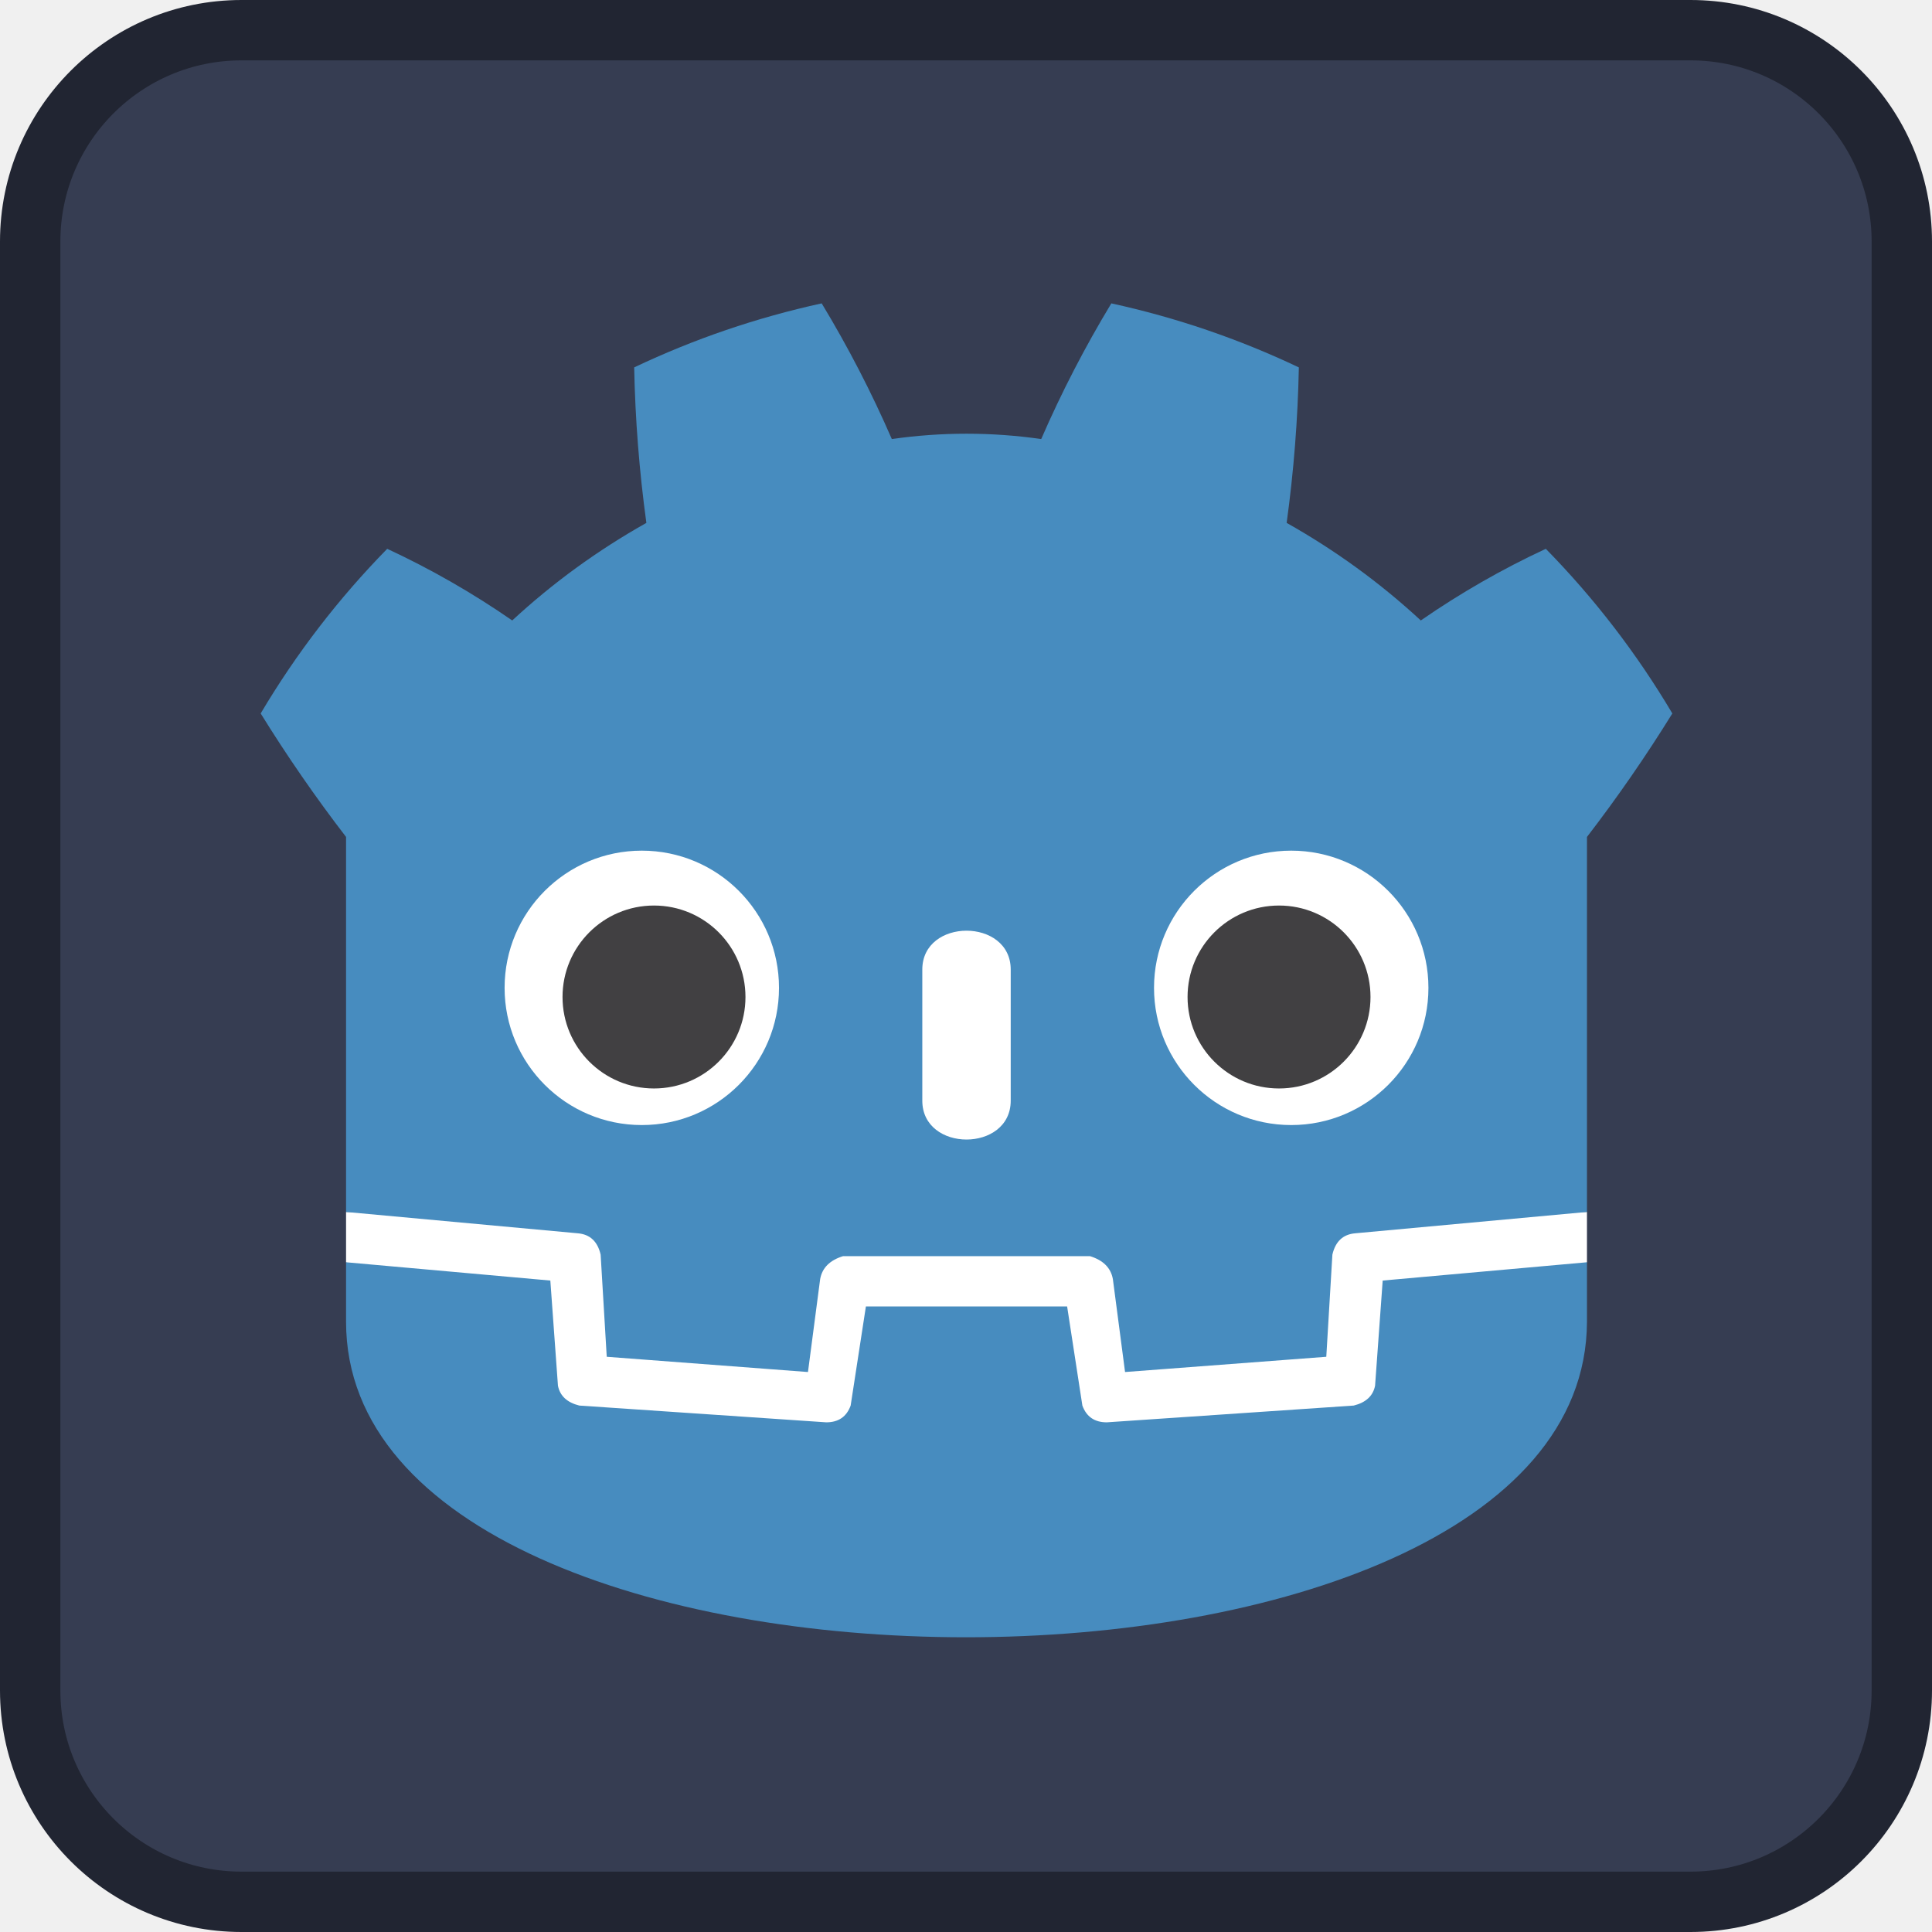
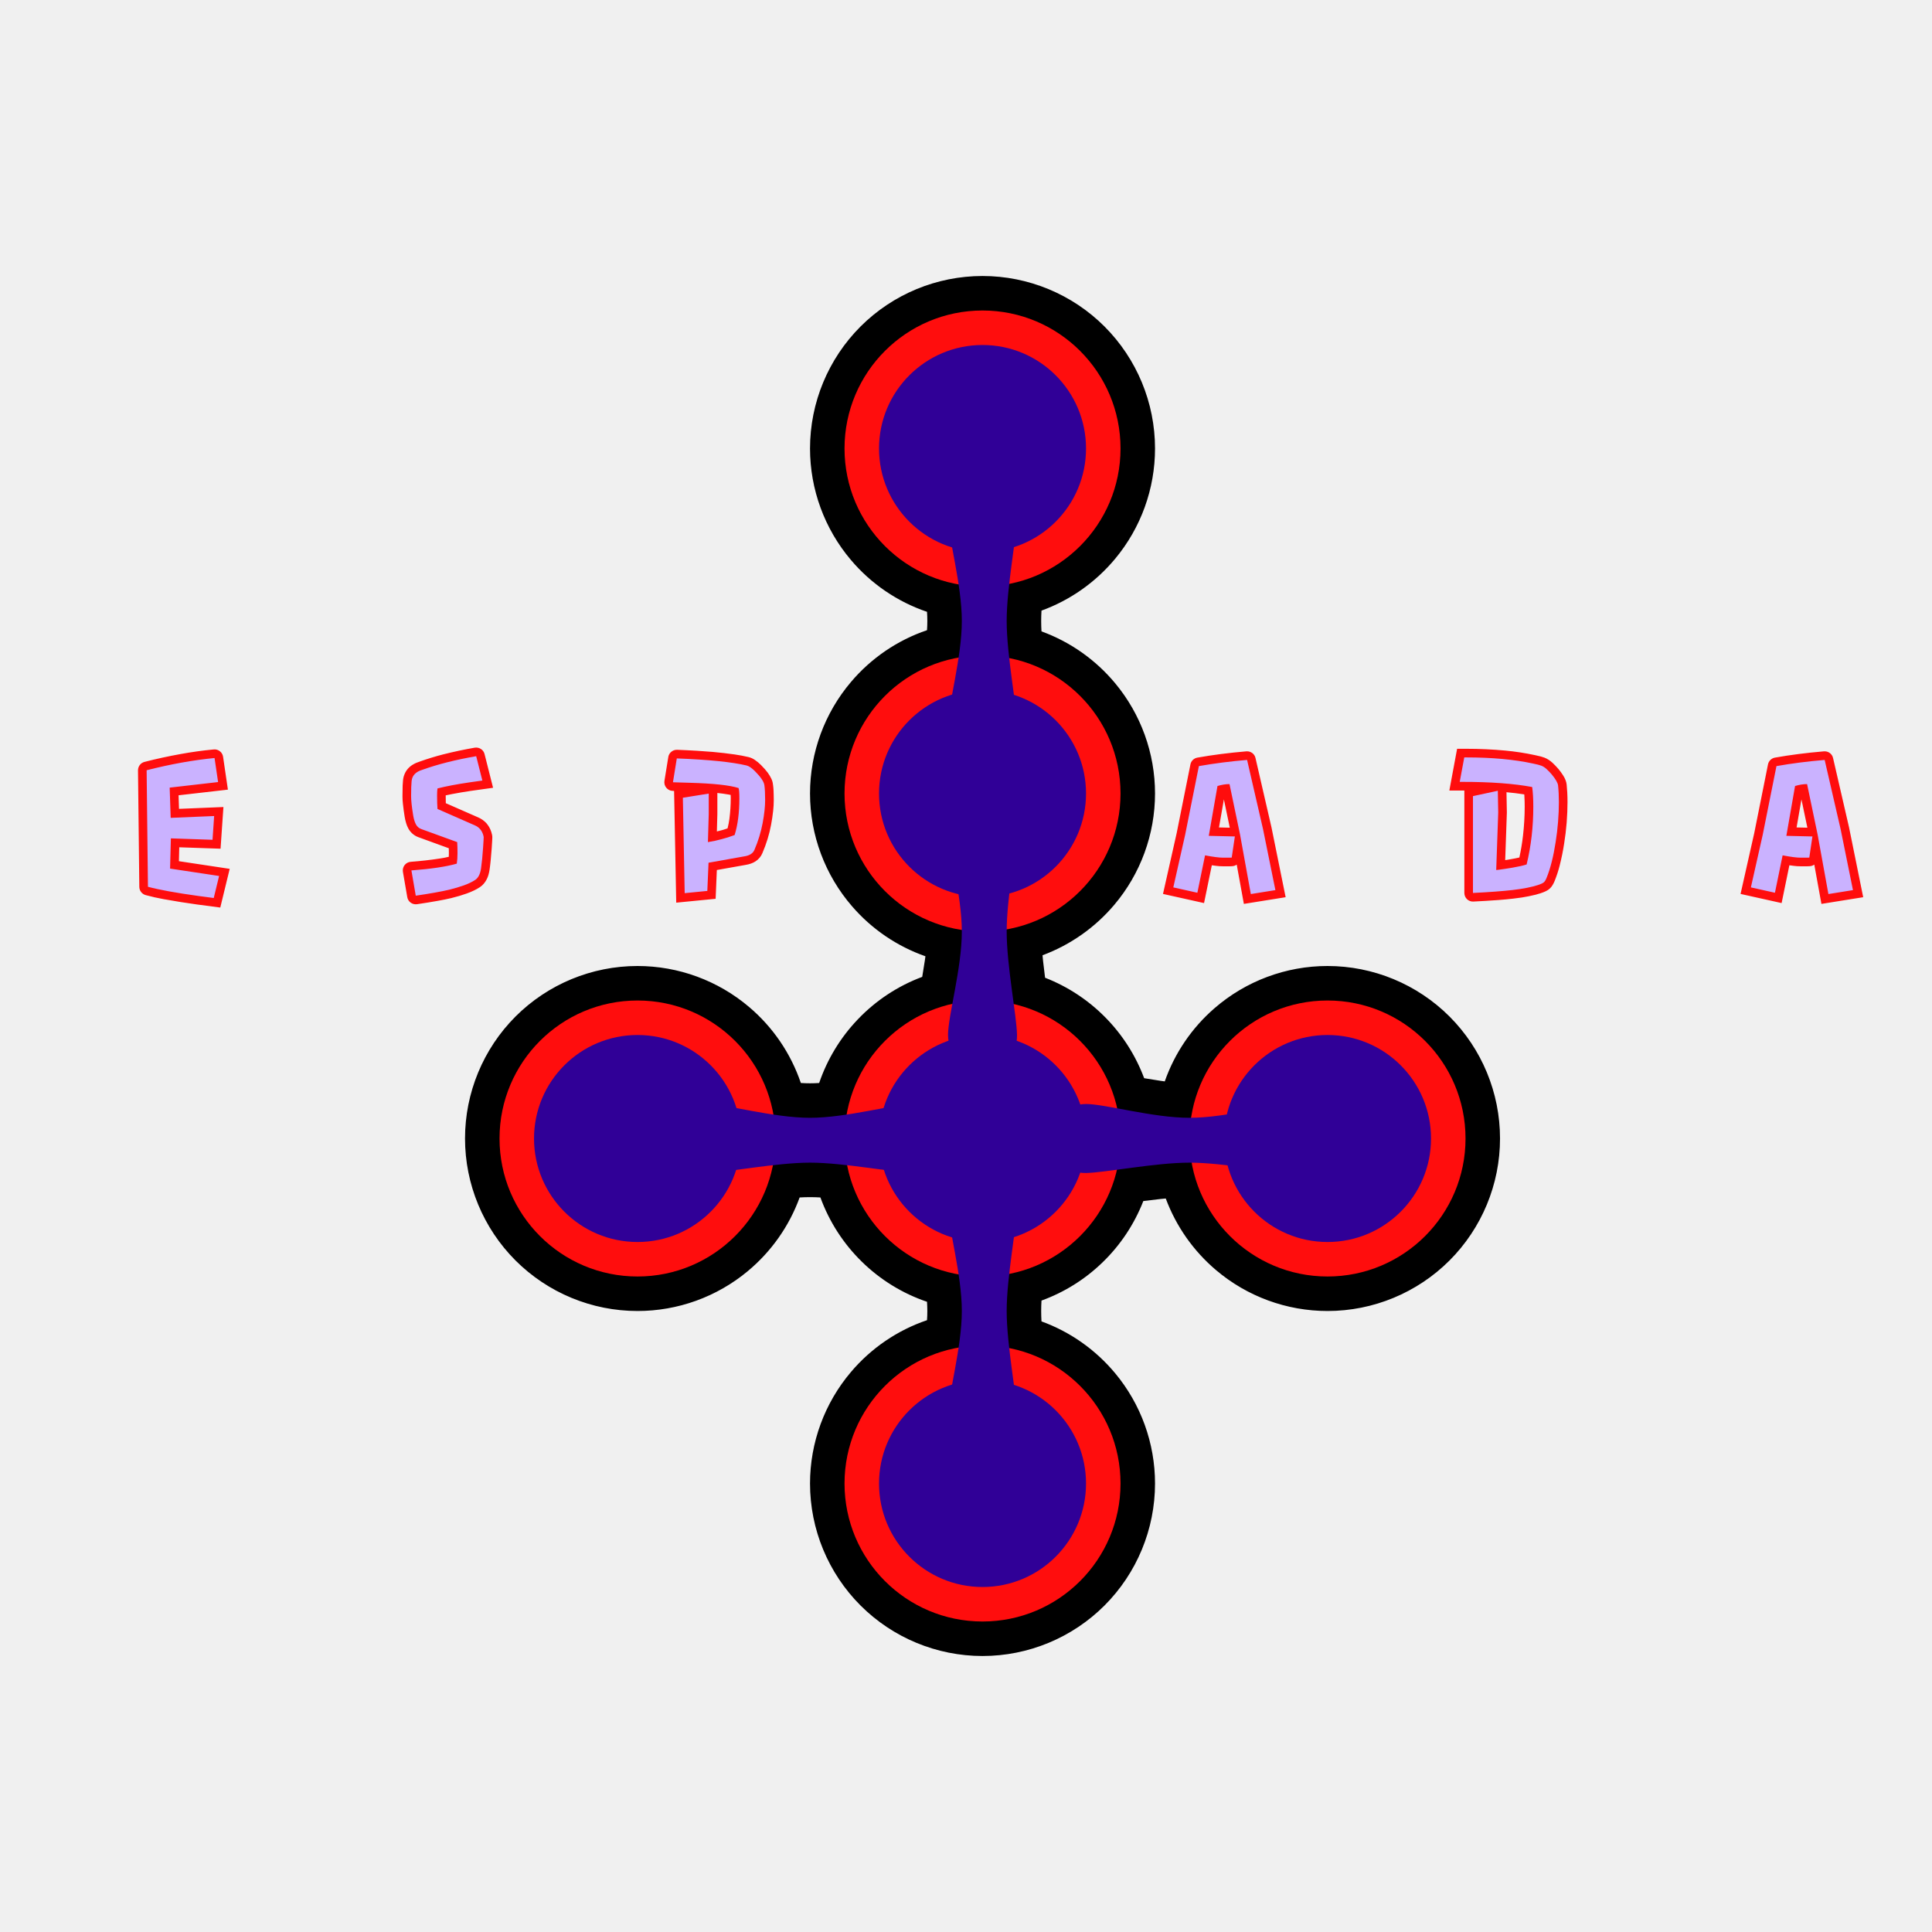
- <svg xmlns="http://www.w3.org/2000/svg" width="128" height="128">
-   <rect width="124" height="124" x="2" y="2" fill="#363d52" stroke="#212532" stroke-width="4" rx="14" />
-   <g fill="#fff" transform="translate(12.322 12.322)scale(.101)">
-     <path d="M105 673v33q407 354 814 0v-33z" />
-     <path fill="#478cbf" d="m105 673 152 14q12 1 15 14l4 67 132 10 8-61q2-11 15-15h162q13 4 15 15l8 61 132-10 4-67q3-13 15-14l152-14V427q30-39 56-81-35-59-83-108-43 20-82 47-40-37-88-64 7-51 8-102-59-28-123-42-26 43-46 89-49-7-98 0-20-46-46-89-64 14-123 42 1 51 8 102-48 27-88 64-39-27-82-47-48 49-83 108 26 42 56 81zm0 33v39c0 276 813 276 814 0v-39l-134 12-5 69q-2 10-14 13l-162 11q-12 0-16-11l-10-65H446l-10 65q-4 11-16 11l-162-11q-12-3-14-13l-5-69z" />
-     <path d="M483 600c0 34 58 34 58 0v-86c0-34-58-34-58 0z" />
-     <circle cx="725" cy="526" r="90" />
-     <circle cx="299" cy="526" r="90" />
-   </g>
-   <g fill="#414042" transform="translate(12.322 12.322)scale(.101)">
-     <circle cx="307" cy="532" r="60" />
-     <circle cx="717" cy="532" r="60" />
+ <svg xmlns="http://www.w3.org/2000/svg" style="isolation:isolate" viewBox="0 0 560 560" width="560pt" height="560pt">
+   <defs>
+     <clipPath id="_clipPath_xex0ZXccqjU7zStzaE0Zb983Q1NDpSJa">
+       <rect width="560" height="560" />
+     </clipPath>
+   </defs>
+   <g clip-path="url(#_clipPath_xex0ZXccqjU7zStzaE0Zb983Q1NDpSJa)">
+     <rect width="560" height="560" style="fill:rgb(42,42,42)" fill-opacity="0" />
+     <g>
+       <path d=" M 301.79 379.96 C 301.79 379.97 301.79 379.99 301.79 380 L 301.79 380 L 301.79 380 L 301.79 379.96 C 301.79 379.97 301.79 379.99 301.79 380 C 301.79 381 301.82 382.01 301.88 383.01 C 310.21 386.04 317.58 391.24 323.25 398.06 C 330.71 407.03 334.79 418.33 334.79 430 C 334.79 443.26 329.52 455.98 320.15 465.36 C 310.77 474.73 298.05 480 284.79 480 C 271.53 480 258.81 474.73 249.43 465.36 C 240.06 455.98 234.79 443.26 234.79 430 C 234.79 418.16 239 406.7 246.66 397.67 C 252.51 390.76 260.13 385.57 268.7 382.66 C 268.76 381.77 268.79 380.89 268.79 380 C 268.79 379.11 268.75 378.22 268.7 377.33 C 261.6 374.92 255.14 370.94 249.8 365.7 C 244.45 360.47 240.36 354.11 237.8 347.09 C 236.8 347.03 235.79 347 234.79 347 C 233.79 347 232.78 347.03 231.78 347.09 C 228.75 355.42 223.55 362.79 216.73 368.46 C 207.76 375.92 196.46 380 184.79 380 C 171.53 380 158.81 374.73 149.43 365.36 C 140.06 355.98 134.79 343.26 134.79 330 C 134.79 316.74 140.06 304.02 149.43 294.64 C 158.81 285.27 171.53 280 184.79 280 C 196.63 280 208.09 284.21 217.12 291.87 C 224.03 297.72 229.22 305.34 232.13 313.91 C 233.02 313.97 233.9 314 234.79 314 C 235.68 314 236.56 313.97 237.44 313.91 C 239.79 307.01 243.62 300.71 248.66 295.45 C 253.87 289.99 260.24 285.79 267.31 283.15 C 267.58 281.57 267.83 279.98 268.07 278.4 C 268.13 277.99 268.19 277.59 268.24 277.18 C 260.03 274.3 252.72 269.33 247.02 262.75 C 239.13 253.66 234.79 242.03 234.79 230 C 234.79 218.16 239 206.7 246.66 197.67 C 252.51 190.76 260.13 185.57 268.7 182.66 C 268.76 181.77 268.79 180.89 268.79 180 C 268.79 179.11 268.76 178.23 268.7 177.34 C 260.13 174.43 252.51 169.24 246.66 162.33 C 239 153.3 234.79 141.84 234.79 130 C 234.79 116.74 240.06 104.02 249.43 94.64 C 258.81 85.27 271.53 80 284.79 80 C 298.05 80 310.77 85.27 320.15 94.64 C 329.52 104.02 334.79 116.74 334.79 130 C 334.79 141.67 330.71 152.97 323.25 161.94 C 317.58 168.76 310.21 173.96 301.88 176.99 C 301.82 177.99 301.79 179 301.79 180 C 301.79 181 301.82 182.01 301.88 183.01 C 310.21 186.04 317.58 191.24 323.25 198.06 C 330.71 207.03 334.79 218.33 334.79 230 C 334.79 241.82 330.6 253.27 322.96 262.29 C 317.4 268.86 310.24 273.89 302.18 276.89 C 302.22 277.41 302.28 277.94 302.33 278.46 C 302.52 280.11 302.71 281.76 302.92 283.4 C 309.44 285.94 315.35 289.82 320.27 294.78 C 325.28 299.82 329.15 305.87 331.64 312.52 C 333.22 312.79 334.81 313.04 336.39 313.28 C 336.8 313.34 337.2 313.4 337.61 313.45 C 340.49 305.24 345.46 297.93 352.04 292.23 C 361.13 284.34 372.76 280 384.79 280 C 398.05 280 410.77 285.27 420.15 294.64 C 429.52 304.02 434.79 316.74 434.79 330 C 434.79 343.26 429.52 355.98 420.15 365.36 C 410.77 374.73 398.05 380 384.79 380 C 372.97 380 361.52 375.81 352.5 368.17 C 345.93 362.61 340.9 355.45 337.9 347.39 C 337.38 347.43 336.85 347.49 336.33 347.54 C 334.68 347.73 333.04 347.92 331.4 348.13 C 328.78 354.84 324.75 360.91 319.57 365.91 C 314.52 370.81 308.49 374.58 301.88 376.98 C 301.82 377.99 301.79 378.99 301.79 380" fill="rgb(0,0,0)" />
+       <g>
+         <circle vector-effect="non-scaling-stroke" cx="284.79" cy="430" r="40" fill="rgb(255,13,13)" />
+         <circle vector-effect="non-scaling-stroke" cx="284.79" cy="330" r="40" fill="rgb(255,13,13)" />
+         <circle vector-effect="non-scaling-stroke" cx="284.79" cy="230" r="40" fill="rgb(255,13,13)" />
+         <circle vector-effect="non-scaling-stroke" cx="284.79" cy="130" r="40" fill="rgb(255,13,13)" />
+         <circle vector-effect="non-scaling-stroke" cx="284.79" cy="130" r="30" fill="rgb(48,0,151)" />
+         <circle vector-effect="non-scaling-stroke" cx="284.79" cy="230" r="30" fill="rgb(48,0,151)" />
+         <circle vector-effect="non-scaling-stroke" cx="284.79" cy="330" r="30" fill="rgb(48,0,151)" />
+         <circle vector-effect="non-scaling-stroke" cx="284.79" cy="430" r="30" fill="rgb(48,0,151)" />
+         <circle vector-effect="non-scaling-stroke" cx="384.79" cy="330" r="40" fill="rgb(255,13,13)" />
+         <circle vector-effect="non-scaling-stroke" cx="184.79" cy="330" r="40" fill="rgb(255,13,13)" />
+         <circle vector-effect="non-scaling-stroke" cx="184.79" cy="330" r="30" fill="rgb(48,0,151)" />
+         <path d=" M 234.79 324 C 224.123 324 210.309 320 204.79 320 C 199.271 320 194.79 324.481 194.79 330 C 194.79 335.519 199.04 340.125 204.79 340 C 210.54 339.875 224.915 337 234.79 337 C 244.665 337 259.04 339.875 264.79 340 C 270.54 340.125 274.79 335.519 274.79 330 C 274.79 324.481 270.309 320 264.79 320 C 259.271 320 245.457 324 234.79 324 Z " fill="rgb(48,0,151)" />
+         <path d=" M 344.79 324 C 334.123 324 320.309 320 314.79 320 C 309.271 320 304.79 324.481 304.79 330 C 304.79 335.519 309.04 340.125 314.79 340 C 320.54 339.875 334.915 337 344.79 337 C 354.665 337 369.04 339.875 374.79 340 C 380.54 340.125 384.79 335.519 384.79 330 C 384.79 324.481 380.309 320 374.79 320 C 369.271 320 355.457 324 344.79 324 Z " fill="rgb(48,0,151)" />
+         <path d=" M 278.79 380 C 278.79 390.667 274.79 404.481 274.79 410 C 274.79 415.519 279.271 420 284.79 420 C 290.309 420 294.915 415.75 294.79 410 C 294.665 404.25 291.79 389.875 291.79 380 C 291.79 370.125 294.665 355.75 294.79 350 C 294.915 344.25 290.309 340 284.79 340 C 279.271 340 274.79 344.481 274.79 350 C 274.79 355.519 278.79 369.333 278.79 380 Z " fill="rgb(48,0,151)" />
+         <path d=" M 278.79 270 C 278.79 280.667 274.79 294.481 274.79 300 C 274.79 305.519 279.271 310 284.79 310 C 290.309 310 294.915 305.75 294.79 300 C 294.665 294.25 291.79 279.875 291.79 270 C 291.79 260.125 294.665 245.75 294.79 240 C 294.915 234.25 290.309 230 284.79 230 C 279.271 230 274.79 234.481 274.79 240 C 274.79 245.519 278.79 259.333 278.79 270 Z " fill="rgb(48,0,151)" />
+         <path d=" M 278.79 180 C 278.79 190.667 274.79 204.481 274.79 210 C 274.79 215.519 279.271 220 284.79 220 C 290.309 220 294.915 215.75 294.79 210 C 294.665 204.25 291.79 189.875 291.79 180 C 291.79 170.125 294.665 155.75 294.79 150 C 294.915 144.25 290.309 140 284.79 140 C 279.271 140 274.79 144.481 274.79 150 C 274.79 155.519 278.79 169.333 278.79 180 Z " fill="rgb(48,0,151)" />
+         <circle vector-effect="non-scaling-stroke" cx="384.79" cy="330" r="30" fill="rgb(48,0,151)" />
+       </g>
+       <path d=" M 354.86 246.1 L 355.04 244.88 L 347.41 244.7 L 350.43 227.4 C 350.59 226.47 351.26 225.71 352.16 225.44 C 352.87 225.22 353.6 225.05 354.33 224.94 C 355.01 224.83 355.69 224.77 356.38 224.77 C 356.95 224.77 357.51 224.97 357.96 225.33 C 358.4 225.7 358.71 226.2 358.83 226.76 L 361.88 241.38 L 364.58 256.29 L 366.71 255.95 L 363.66 240.9 L 359.53 222.96 C 357.84 223.12 356.15 223.31 354.46 223.53 C 352.84 223.73 351.23 223.97 349.62 224.23 L 345.96 242.5 L 343.08 255.32 L 345.12 255.77 L 346.84 247.42 C 346.97 246.78 347.35 246.22 347.9 245.85 C 348.44 245.48 349.11 245.35 349.76 245.47 C 350.89 245.69 352.02 245.87 353.17 246.02 C 353.6 246.07 354.04 246.1 354.47 246.1 L 354.86 246.1 Z  M 356.46 239.91 L 353.33 239.84 L 354.75 231.71 L 356.46 239.91 Z  M 358.47 250.61 L 360.54 262 L 372.65 260.06 L 368.55 239.84 L 363.91 219.71 C 363.78 219.12 363.44 218.61 362.95 218.25 C 362.46 217.9 361.87 217.73 361.27 217.78 C 358.78 217.99 356.3 218.25 353.83 218.57 C 351.57 218.86 349.31 219.2 347.07 219.6 C 346.05 219.78 345.25 220.56 345.05 221.57 L 341.07 241.46 L 337.1 259.11 L 349 261.76 L 351.25 250.8 C 351.67 250.86 352.1 250.92 352.52 250.97 C 353.17 251.06 353.82 251.1 354.47 251.1 L 356.41 251.1 C 356.55 251.1 356.68 251.1 356.82 251.09 C 356.96 251.08 357.11 251.07 357.25 251.06 C 357.69 251.02 358.11 250.87 358.47 250.61 Z  M 426.5 222.05 L 426.11 224.14 C 429.51 224.19 432.9 224.34 436.29 224.59 C 439.65 224.83 443 225.31 446.3 226.01 C 446.58 227.46 446.76 228.92 446.84 230.39 C 446.9 231.53 446.94 232.67 446.94 233.81 C 446.94 236.81 446.76 239.81 446.42 242.79 C 446.04 246.05 445.44 249.28 444.6 252.45 C 443.6 252.86 442.57 253.19 441.51 253.43 C 440.62 253.63 439.72 253.81 438.81 253.96 C 438.44 254.03 438.06 254.1 437.68 254.16 C 437.32 254.22 436.96 254.27 436.6 254.32 C 436.27 254.36 435.94 254.4 435.61 254.45 C 435.3 254.5 434.99 254.54 434.67 254.59 C 434.63 254.6 434.58 254.6 434.54 254.61 L 431.09 254.93 L 431.77 235.48 L 431.71 232.29 L 429.45 232.78 L 429.45 256.19 C 430.94 256.1 432.44 256 433.93 255.89 C 435.34 255.79 436.74 255.65 438.14 255.49 C 438.88 255.41 439.62 255.31 440.36 255.2 C 440.95 255.11 441.55 255 442.14 254.88 C 442.73 254.76 443.31 254.63 443.9 254.48 C 444.28 254.38 444.66 254.27 445.03 254.15 C 445.3 254.06 445.56 253.96 445.81 253.85 C 445.88 253.73 445.93 253.61 445.98 253.48 C 446.48 252.25 446.9 250.98 447.23 249.69 C 447.73 247.72 448.13 245.72 448.44 243.7 C 448.59 242.76 448.72 241.83 448.84 240.89 C 448.95 239.93 449.05 238.97 449.12 238.01 C 449.2 237.04 449.25 236.07 449.29 235.11 C 449.33 234.24 449.35 233.38 449.35 232.52 C 449.35 231.66 449.33 230.8 449.29 229.95 C 449.25 229.29 449.2 228.63 449.13 227.98 C 449.13 227.97 449.13 227.95 449.12 227.94 C 449.05 227.77 448.97 227.61 448.87 227.45 C 448.56 226.98 448.23 226.53 447.88 226.1 C 447.67 225.86 447.46 225.62 447.24 225.4 C 447.04 225.18 446.82 224.97 446.61 224.77 C 446.46 224.64 446.3 224.52 446.14 224.41 C 446.06 224.36 445.97 224.31 445.88 224.28 C 445.71 224.21 445.53 224.16 445.35 224.11 C 444.86 223.98 444.38 223.87 443.89 223.77 C 441.25 223.2 438.58 222.79 435.89 222.54 C 432.77 222.25 429.64 222.09 426.5 222.05 Z  M 424.45 229.13 L 424.45 258.83 C 424.45 259.51 424.73 260.16 425.22 260.64 C 425.72 261.11 426.38 261.36 427.07 261.32 C 429.48 261.2 431.89 261.06 434.3 260.88 C 435.77 260.77 437.25 260.63 438.71 260.46 C 439.52 260.37 440.32 260.26 441.12 260.14 C 441.79 260.04 442.46 259.92 443.13 259.78 C 443.8 259.65 444.46 259.5 445.13 259.33 C 445.62 259.2 446.11 259.06 446.59 258.9 C 447.12 258.73 447.64 258.52 448.14 258.28 C 448.54 258.09 448.91 257.84 449.23 257.54 C 449.54 257.24 449.81 256.91 450.03 256.54 C 450.26 256.15 450.46 255.75 450.63 255.33 C 451.21 253.89 451.69 252.42 452.07 250.92 C 452.61 248.79 453.05 246.65 453.38 244.48 C 453.54 243.48 453.68 242.48 453.8 241.48 C 453.92 240.45 454.02 239.43 454.11 238.4 C 454.19 237.37 454.25 236.34 454.29 235.31 C 454.33 234.38 454.35 233.45 454.35 232.52 C 454.35 231.58 454.33 230.64 454.28 229.71 C 454.24 228.93 454.18 228.16 454.1 227.39 C 454.08 227.17 454.04 226.95 453.98 226.74 C 453.92 226.53 453.86 226.32 453.78 226.12 C 453.59 225.63 453.35 225.17 453.06 224.73 C 452.65 224.09 452.2 223.47 451.71 222.88 C 451.43 222.56 451.14 222.24 450.84 221.93 C 450.57 221.64 450.29 221.37 450 221.1 C 449.64 220.77 449.26 220.47 448.85 220.21 C 448.47 219.97 448.07 219.76 447.65 219.6 C 447.31 219.47 446.96 219.36 446.61 219.27 C 446.05 219.13 445.49 218.99 444.92 218.88 C 442.09 218.27 439.23 217.83 436.35 217.56 C 432.59 217.21 428.82 217.04 425.04 217.04 L 422.35 217.04 L 420.1 229.13 L 423.9 229.13 C 424.08 229.13 424.26 229.13 424.45 229.13 Z  M 436.29 249.31 L 436.77 235.53 L 436.66 229.63 C 438.39 229.78 440.11 229.99 441.82 230.26 C 441.83 230.4 441.84 230.54 441.85 230.67 C 441.91 231.72 441.94 232.76 441.94 233.81 C 441.94 236.62 441.77 239.43 441.45 242.22 C 441.21 244.35 440.85 246.46 440.4 248.55 C 439.58 248.74 438.76 248.9 437.93 249.04 C 437.58 249.11 437.24 249.17 436.89 249.22 C 436.69 249.26 436.49 249.29 436.29 249.31 Z  M 522.27 246.1 L 522.46 244.88 L 514.82 244.7 L 517.84 227.4 C 518 226.47 518.67 225.71 519.57 225.44 C 520.28 225.22 521.01 225.05 521.75 224.94 C 522.42 224.83 523.11 224.77 523.79 224.77 C 524.37 224.77 524.92 224.97 525.37 225.33 C 525.81 225.7 526.12 226.2 526.24 226.76 L 529.29 241.38 L 532 256.29 L 534.12 255.95 L 531.07 240.9 L 526.94 222.96 C 525.25 223.12 523.56 223.31 521.87 223.53 C 520.25 223.73 518.64 223.97 517.03 224.23 L 513.38 242.5 L 510.49 255.32 L 512.54 255.77 L 514.25 247.42 C 514.38 246.78 514.76 246.22 515.31 245.85 C 515.86 245.48 516.52 245.35 517.17 245.47 C 518.3 245.69 519.44 245.87 520.58 246.02 C 521.01 246.07 521.45 246.1 521.89 246.1 L 522.27 246.1 Z  M 523.88 239.91 L 520.75 239.84 L 522.16 231.71 L 523.88 239.91 Z  M 525.88 250.61 L 527.95 262 L 540.06 260.06 L 535.96 239.84 L 531.32 219.71 C 531.19 219.12 530.85 218.61 530.36 218.25 C 529.88 217.9 529.28 217.73 528.68 217.78 C 526.19 217.99 523.71 218.25 521.24 218.57 C 518.98 218.86 516.72 219.2 514.48 219.6 C 513.47 219.78 512.66 220.56 512.46 221.57 L 508.48 241.46 L 504.51 259.11 L 516.41 261.76 L 518.66 250.8 C 519.09 250.86 519.51 250.92 519.93 250.97 C 520.58 251.06 521.23 251.1 521.89 251.1 L 523.82 251.1 C 523.96 251.1 524.09 251.1 524.23 251.09 C 524.38 251.08 524.52 251.07 524.66 251.06 C 525.1 251.02 525.52 250.87 525.88 250.61 Z  M 51.96 245.59 L 51.86 249.62 L 66.58 251.84 L 63.85 263.06 L 57.2 262.18 C 57.2 262.18 57.19 262.18 57.19 262.18 C 53.91 261.73 50.63 261.2 47.37 260.61 C 45.64 260.3 43.93 259.91 42.23 259.45 C 41.71 259.31 41.24 259 40.91 258.57 C 40.57 258.14 40.39 257.61 40.38 257.07 L 40 223.29 C 40 222.73 40.18 222.18 40.52 221.74 C 40.86 221.29 41.34 220.98 41.88 220.84 C 45.38 219.94 48.91 219.18 52.47 218.54 C 55.61 217.97 58.77 217.53 61.95 217.23 C 62.59 217.16 63.22 217.35 63.73 217.75 C 64.24 218.14 64.57 218.72 64.66 219.35 L 66.06 228.88 L 51.76 230.52 L 51.89 234.45 L 64.76 233.92 L 63.93 246 L 51.96 245.59 Z  M 47.1 240.42 L 46.74 253.91 L 60.43 255.97 L 60.06 257.52 L 57.87 257.23 C 54.66 256.78 51.45 256.27 48.26 255.69 C 47.29 255.51 46.32 255.31 45.36 255.09 L 45.02 225.21 C 47.78 224.55 50.56 223.96 53.35 223.46 C 55.58 223.06 57.82 222.72 60.07 222.46 L 60.37 224.5 L 46.61 226.08 L 47.06 239.66 L 59.39 239.15 L 59.27 240.83 L 47.1 240.42 Z  M 129.19 230.54 C 129.19 231.29 129.2 232.05 129.22 232.81 L 138.61 236.93 C 139.06 237.12 139.48 237.36 139.88 237.64 C 140.27 237.91 140.63 238.23 140.96 238.58 C 141.28 238.94 141.56 239.34 141.8 239.76 C 142.05 240.19 142.25 240.65 142.4 241.13 C 142.48 241.39 142.55 241.65 142.61 241.91 C 142.67 242.16 142.7 242.42 142.7 242.68 C 142.7 242.8 142.69 242.91 142.69 243.03 C 142.68 243.3 142.66 243.57 142.65 243.84 C 142.63 244.1 142.62 244.36 142.6 244.63 C 142.57 245.06 142.55 245.5 142.52 245.93 C 142.44 247.11 142.34 248.28 142.22 249.46 C 142.14 250.32 142.03 251.18 141.91 252.04 C 141.84 252.55 141.73 253.06 141.59 253.55 C 141.47 253.99 141.3 254.41 141.1 254.82 C 140.87 255.29 140.58 255.73 140.24 256.13 C 139.91 256.53 139.52 256.87 139.09 257.15 C 138.55 257.51 137.98 257.83 137.39 258.11 C 136.69 258.45 135.97 258.74 135.24 259 C 134.55 259.24 133.86 259.47 133.16 259.68 C 132.37 259.91 131.58 260.12 130.79 260.32 C 129.52 260.61 128.25 260.88 126.97 261.1 C 124.94 261.47 122.91 261.79 120.87 262.09 C 120.23 262.18 119.57 262.02 119.04 261.64 C 118.51 261.26 118.16 260.68 118.05 260.04 L 116.79 252.72 C 116.67 252.02 116.85 251.31 117.28 250.75 C 117.71 250.2 118.36 249.85 119.06 249.8 C 121.86 249.59 124.64 249.28 127.41 248.86 C 128.31 248.73 129.2 248.56 130.08 248.35 C 130.1 247.99 130.11 247.63 130.11 247.27 C 130.11 246.8 130.1 246.33 130.09 245.87 L 121.27 242.66 C 120.64 242.43 120.06 242.09 119.56 241.65 C 119.05 241.2 118.63 240.67 118.32 240.07 C 118.07 239.6 117.87 239.1 117.72 238.59 C 117.53 237.96 117.38 237.32 117.28 236.67 C 117.08 235.42 116.91 234.17 116.78 232.92 C 116.7 232.2 116.66 231.48 116.66 230.76 C 116.66 229.73 116.68 228.69 116.71 227.66 C 116.73 227.15 116.77 226.64 116.82 226.14 C 116.88 225.51 117.04 224.9 117.29 224.32 C 117.53 223.75 117.87 223.22 118.29 222.75 C 118.72 222.28 119.22 221.88 119.77 221.57 C 120.34 221.23 120.96 220.97 121.6 220.77 C 123.87 219.95 126.17 219.25 128.51 218.65 C 131.52 217.89 134.55 217.25 137.6 216.72 C 138.22 216.62 138.86 216.75 139.39 217.09 C 139.92 217.43 140.3 217.96 140.45 218.57 L 142.92 228.34 L 136.42 229.25 C 134.61 229.52 132.79 229.82 130.99 230.17 C 130.39 230.28 129.79 230.4 129.19 230.54 Z  M 129.74 223.5 C 131.87 222.96 134.02 222.48 136.18 222.07 L 136.71 224.16 L 135.72 224.3 C 135.71 224.3 135.71 224.3 135.7 224.3 C 133.81 224.58 131.93 224.9 130.06 225.25 C 128.26 225.59 126.49 226.01 124.73 226.5 C 124.45 227.36 124.28 228.25 124.23 229.15 C 124.2 229.61 124.19 230.07 124.19 230.52 C 124.19 231.39 124.2 232.25 124.23 233.12 C 124.25 233.64 124.27 234.16 124.32 234.68 C 124.39 235.6 124.96 236.4 125.8 236.77 L 136.61 241.52 C 136.62 241.52 136.63 241.52 136.64 241.53 C 136.77 241.58 136.9 241.65 137.02 241.74 C 137.1 241.8 137.18 241.87 137.25 241.94 C 137.33 242.03 137.39 242.11 137.45 242.21 C 137.52 242.35 137.59 242.5 137.64 242.65 C 137.66 242.71 137.68 242.78 137.69 242.84 C 137.68 243.08 137.67 243.31 137.66 243.55 C 137.64 243.81 137.63 244.06 137.61 244.31 C 137.58 244.74 137.56 245.16 137.53 245.59 C 137.45 246.72 137.36 247.84 137.25 248.97 C 137.17 249.76 137.07 250.55 136.96 251.34 C 136.92 251.62 136.86 251.9 136.78 252.18 C 136.74 252.33 136.68 252.47 136.62 252.61 C 136.56 252.72 136.5 252.82 136.43 252.9 C 136.4 252.93 136.38 252.95 136.35 252.97 C 135.99 253.21 135.62 253.42 135.23 253.6 C 134.69 253.86 134.14 254.09 133.58 254.29 C 132.97 254.5 132.36 254.7 131.74 254.88 C 131.04 255.09 130.33 255.28 129.62 255.46 C 128.45 255.73 127.27 255.97 126.09 256.18 C 124.91 256.39 123.74 256.59 122.56 256.78 L 122.17 254.55 C 124.17 254.35 126.16 254.11 128.15 253.81 C 130.33 253.48 132.48 252.97 134.57 252.28 C 134.82 251.25 134.98 250.2 135.05 249.14 C 135.09 248.52 135.11 247.89 135.11 247.27 C 135.11 246.67 135.1 246.08 135.08 245.49 C 135.07 244.97 135.05 244.45 135.02 243.94 C 134.96 242.95 134.31 242.08 133.38 241.74 L 122.97 237.96 C 122.97 237.96 122.97 237.96 122.97 237.96 C 122.93 237.94 122.89 237.92 122.86 237.89 C 122.82 237.86 122.78 237.81 122.76 237.76 C 122.65 237.57 122.57 237.37 122.51 237.16 C 122.38 236.74 122.29 236.3 122.22 235.87 C 122.03 234.71 121.87 233.55 121.75 232.39 C 121.69 231.85 121.66 231.3 121.66 230.76 C 121.66 229.78 121.68 228.81 121.71 227.83 C 121.72 227.43 121.75 227.04 121.8 226.65 C 121.81 226.52 121.84 226.4 121.89 226.29 C 121.91 226.22 121.95 226.16 122 226.11 C 122.08 226.03 122.16 225.96 122.26 225.9 C 122.55 225.74 122.85 225.61 123.16 225.52 C 125.32 224.74 127.51 224.06 129.74 223.5 Z  M 211.79 230.42 C 211.59 230.37 211.39 230.34 211.19 230.3 C 210.11 230.11 209.02 229.96 207.93 229.85 L 207.93 235.95 L 207.79 241 L 208.55 240.81 C 208.83 240.74 209.12 240.67 209.4 240.59 C 209.67 240.51 209.94 240.43 210.2 240.34 L 210.89 240.1 C 211.12 239.18 211.31 238.24 211.43 237.29 C 211.68 235.33 211.81 233.35 211.81 231.37 C 211.81 231.05 211.8 230.73 211.79 230.42 Z  M 195.39 229.26 C 195.25 229.25 195.11 229.25 194.96 229.24 C 194.25 229.22 193.58 228.88 193.13 228.33 C 192.67 227.78 192.48 227.05 192.59 226.35 L 193.71 219.43 C 193.8 218.83 194.12 218.28 194.59 217.9 C 195.06 217.51 195.66 217.31 196.27 217.33 C 198.21 217.41 200.15 217.5 202.09 217.62 C 203.6 217.71 205.12 217.82 206.64 217.95 C 208.77 218.14 210.89 218.39 213.01 218.69 C 214.35 218.88 215.69 219.14 217.01 219.45 C 217.64 219.61 218.23 219.88 218.76 220.24 C 219.4 220.67 220.01 221.17 220.56 221.73 C 220.95 222.12 221.33 222.52 221.69 222.93 C 221.98 223.26 222.26 223.6 222.52 223.95 C 222.91 224.48 223.25 225.04 223.54 225.64 C 223.79 226.14 223.96 226.67 224.03 227.23 C 224.12 227.81 224.18 228.4 224.21 229 C 224.25 229.97 224.28 230.94 224.28 231.92 C 224.28 232.94 224.22 233.96 224.11 234.97 C 223.96 236.35 223.76 237.71 223.5 239.07 C 223.24 240.46 222.91 241.83 222.49 243.18 C 222.06 244.58 221.55 245.97 220.97 247.32 C 220.77 247.8 220.49 248.25 220.15 248.65 C 219.81 249.05 219.42 249.39 218.97 249.68 C 218.56 249.94 218.13 250.15 217.67 250.31 C 217.17 250.48 216.67 250.61 216.16 250.69 L 207.78 252.18 L 207.43 260.52 L 196.01 261.64 L 195.39 229.26 Z  M 197.98 224.34 L 198.29 222.42 C 199.46 222.48 200.62 222.54 201.79 222.61 C 203.26 222.7 204.73 222.81 206.2 222.94 C 208.24 223.11 210.27 223.35 212.29 223.64 C 213.47 223.81 214.65 224.03 215.81 224.31 C 215.86 224.32 215.91 224.34 215.95 224.37 C 216.33 224.63 216.69 224.93 217.02 225.26 C 217.34 225.58 217.65 225.9 217.94 226.24 C 218.14 226.46 218.33 226.69 218.5 226.93 C 218.71 227.22 218.9 227.52 219.06 227.84 C 219.07 227.87 219.08 227.9 219.08 227.93 C 219.15 228.37 219.19 228.81 219.21 229.25 C 219.26 230.14 219.28 231.03 219.28 231.92 C 219.28 232.76 219.23 233.59 219.14 234.43 C 219.01 235.68 218.82 236.92 218.59 238.15 C 218.36 239.35 218.07 240.54 217.71 241.71 C 217.33 242.95 216.88 244.17 216.37 245.37 C 216.37 245.38 216.36 245.39 216.36 245.4 C 216.33 245.43 216.3 245.45 216.27 245.47 C 216.2 245.52 216.12 245.55 216.04 245.58 C 215.82 245.66 215.59 245.71 215.36 245.75 C 215.34 245.75 215.33 245.76 215.31 245.76 L 202.96 247.96 L 202.62 255.96 L 200.91 256.13 L 200.47 233.35 L 202.93 232.96 L 202.93 235.88 L 202.7 244.02 C 202.68 244.76 202.99 245.48 203.55 245.97 C 204.11 246.46 204.86 246.68 205.6 246.56 C 205.98 246.5 206.36 246.43 206.74 246.36 C 207.08 246.3 207.42 246.23 207.77 246.15 C 207.79 246.15 207.82 246.14 207.85 246.14 L 209.75 245.67 C 209.75 245.67 209.76 245.67 209.76 245.67 C 210.1 245.58 210.44 245.49 210.77 245.39 C 211.1 245.3 211.44 245.2 211.77 245.09 C 211.78 245.09 211.8 245.08 211.82 245.07 L 213.75 244.4 C 214.5 244.14 215.08 243.54 215.32 242.79 C 215.82 241.21 216.17 239.58 216.39 237.93 C 216.67 235.76 216.81 233.57 216.81 231.37 C 216.81 230.53 216.78 229.69 216.71 228.85 C 216.64 227.95 216.31 227.09 215.77 226.36 C 215.07 226.09 214.36 225.87 213.63 225.7 C 213.11 225.58 212.59 225.47 212.07 225.38 C 210.63 225.12 209.18 224.93 207.72 224.81 C 205.16 224.61 202.59 224.47 200.02 224.39 C 199.34 224.38 198.66 224.36 197.98 224.34 Z " fill-rule="evenodd" fill="rgb(255,13,13)" />
+       <path d=" M 357.023 248.572 L 357.023 248.572 L 357.932 242.449 L 350.373 242.273 L 352.893 227.83 L 352.893 227.83 Q 354.709 227.273 356.379 227.273 L 356.379 227.273 L 359.426 241.863 L 362.56 259.148 L 369.68 258.005 L 366.105 240.369 L 361.476 220.271 L 361.476 220.271 Q 354.123 220.886 347.502 222.058 L 347.502 222.058 L 343.518 241.98 L 340.09 257.214 L 347.062 258.767 L 349.289 247.927 L 349.289 247.927 Q 352.834 248.601 354.475 248.601 L 354.475 248.601 L 356.408 248.601 L 356.408 248.601 Q 356.701 248.601 357.023 248.572 Z  M 434.152 229.207 L 426.945 230.759 L 426.945 258.826 L 426.945 258.826 Q 434.123 258.474 438.43 257.976 L 438.43 257.976 L 438.43 257.976 Q 440.744 257.712 442.634 257.332 L 442.634 257.332 L 442.634 257.332 Q 444.523 256.951 445.812 256.526 L 445.812 256.526 L 445.812 256.526 Q 447.101 256.101 447.526 255.706 L 447.526 255.706 L 447.526 255.706 Q 447.951 255.31 448.303 254.402 L 448.303 254.402 L 448.303 254.402 Q 449.943 250.388 450.91 244.089 L 450.91 244.089 L 450.91 244.089 Q 451.379 241.189 451.613 238.201 L 451.613 238.201 L 451.613 238.201 Q 451.848 235.212 451.848 232.517 L 451.848 232.517 L 451.848 232.517 Q 451.848 229.822 451.613 227.654 L 451.613 227.654 L 451.613 227.654 Q 451.496 226.57 449.797 224.49 L 449.797 224.49 L 449.797 224.49 Q 449.064 223.64 448.303 222.937 L 448.303 222.937 L 448.303 222.937 Q 447.541 222.234 446.765 221.941 L 446.765 221.941 L 446.765 221.941 Q 445.988 221.648 444.406 221.326 L 444.406 221.326 L 444.406 221.326 Q 436.174 219.539 425.041 219.539 L 425.041 219.539 L 424.426 219.539 L 423.107 226.629 L 423.898 226.629 L 423.898 226.629 Q 436.144 226.629 444.113 228.123 L 444.113 228.123 L 444.113 228.123 Q 444.435 230.525 444.435 233.806 L 444.435 233.806 L 444.435 233.806 Q 444.435 242.566 442.502 250.564 L 442.502 250.564 L 442.502 250.564 Q 440.978 251.062 438.371 251.502 L 438.371 251.502 L 438.371 251.502 Q 437.287 251.707 436.276 251.838 L 436.276 251.838 L 436.276 251.838 Q 435.266 251.97 434.299 252.117 L 434.299 252.117 L 433.684 252.175 L 434.269 235.505 L 434.152 229.207 Z  M 523.82 248.601 L 523.82 248.601 L 521.887 248.601 L 521.887 248.601 Q 520.246 248.601 516.701 247.927 L 516.701 247.927 L 514.475 258.767 L 507.502 257.214 L 510.93 241.98 L 514.914 222.058 L 514.914 222.058 Q 521.535 220.886 528.889 220.271 L 528.889 220.271 L 533.518 240.369 L 537.092 258.005 L 529.973 259.148 L 526.838 241.863 L 523.791 227.273 L 523.791 227.273 Q 522.121 227.273 520.305 227.83 L 520.305 227.83 L 517.785 242.273 L 525.344 242.449 L 524.436 248.572 L 524.436 248.572 Q 524.113 248.601 523.82 248.601 Z  M 49.533 243.005 L 49.299 251.765 L 63.508 253.904 L 61.955 260.291 L 57.531 259.705 L 57.531 259.705 Q 47.775 258.357 42.883 257.039 L 42.883 257.039 L 42.502 223.259 L 42.502 223.259 Q 52.844 220.623 62.189 219.714 L 62.189 219.714 L 63.215 226.687 L 49.182 228.298 L 49.475 237.058 L 62.072 236.531 L 61.603 243.416 L 49.533 243.005 Z  M 120.51 259.617 L 119.25 252.293 L 119.25 252.293 Q 127.834 251.648 132.404 250.33 L 132.404 250.33 L 132.404 250.33 Q 132.609 248.982 132.609 247.268 L 132.609 247.268 L 132.609 247.268 Q 132.609 245.554 132.521 244.089 L 132.521 244.089 L 122.121 240.31 L 122.121 240.31 Q 121.066 239.929 120.539 238.919 L 120.539 238.919 L 120.539 238.919 Q 120.012 237.908 119.748 236.267 L 119.748 236.267 L 119.748 236.267 Q 119.162 232.664 119.162 230.759 L 119.162 230.759 L 119.162 230.759 Q 119.162 227.742 119.309 226.394 L 119.309 226.394 L 119.309 226.394 Q 119.543 223.992 122.385 223.142 L 122.385 223.142 L 122.385 223.142 Q 129.035 220.74 138.029 219.187 L 138.029 219.187 L 139.816 226.248 L 136.066 226.775 L 136.066 226.775 Q 130.5 227.595 126.809 228.533 L 126.809 228.533 L 126.809 228.533 Q 126.691 229.295 126.691 230.525 L 126.691 230.525 L 126.691 230.525 Q 126.691 233.045 126.809 234.48 L 126.809 234.48 L 137.619 239.226 L 137.619 239.226 Q 139.406 239.988 140.021 241.892 L 140.021 241.892 L 140.021 241.892 Q 140.197 242.449 140.197 242.683 L 140.197 242.683 L 140.197 242.683 Q 140.197 242.918 140.153 243.694 L 140.153 243.694 L 140.153 243.694 Q 140.109 244.47 140.021 245.759 L 140.021 245.759 L 140.021 245.759 Q 139.787 249.216 139.435 251.692 L 139.435 251.692 L 139.435 251.692 Q 139.084 254.168 137.722 255.061 L 137.722 255.061 L 137.722 255.061 Q 136.359 255.955 134.411 256.643 L 134.411 256.643 L 134.411 256.643 Q 132.463 257.332 130.207 257.888 L 130.207 257.888 L 130.207 257.888 Q 126.545 258.738 120.51 259.617 L 120.51 259.617 Z  M 198.459 258.884 L 197.932 231.228 L 205.432 230.027 L 205.432 235.916 L 205.197 244.089 L 205.197 244.089 Q 206.281 243.914 207.248 243.709 L 207.248 243.709 L 209.152 243.24 L 209.152 243.24 Q 210.09 243.005 210.998 242.712 L 210.998 242.712 L 212.932 242.039 L 212.932 242.039 Q 214.309 237.673 214.309 231.375 L 214.309 231.375 L 214.309 231.375 Q 214.309 229.031 214.074 228.416 L 214.074 228.416 L 214.074 228.416 Q 210.207 227.185 199.953 226.892 L 199.953 226.892 L 199.953 226.892 Q 197.316 226.834 195.06 226.746 L 195.06 226.746 L 196.174 219.832 L 196.174 219.832 Q 210.002 220.359 216.418 221.882 L 216.418 221.882 L 216.418 221.882 Q 217.443 222.146 218.791 223.494 L 218.791 223.494 L 218.791 223.494 Q 221.34 226.043 221.56 227.581 L 221.56 227.581 L 221.56 227.581 Q 221.779 229.119 221.779 231.917 L 221.779 231.917 L 221.779 231.917 Q 221.779 234.714 221.047 238.611 L 221.047 238.611 L 221.047 238.611 Q 220.314 242.507 218.674 246.345 L 218.674 246.345 L 218.674 246.345 Q 218.029 247.869 215.744 248.22 L 215.744 248.22 L 205.373 250.066 L 205.021 258.24 L 198.459 258.884 Z " fill-rule="evenodd" fill="rgb(202,178,255)" />
+     </g>
  </g>
</svg>
